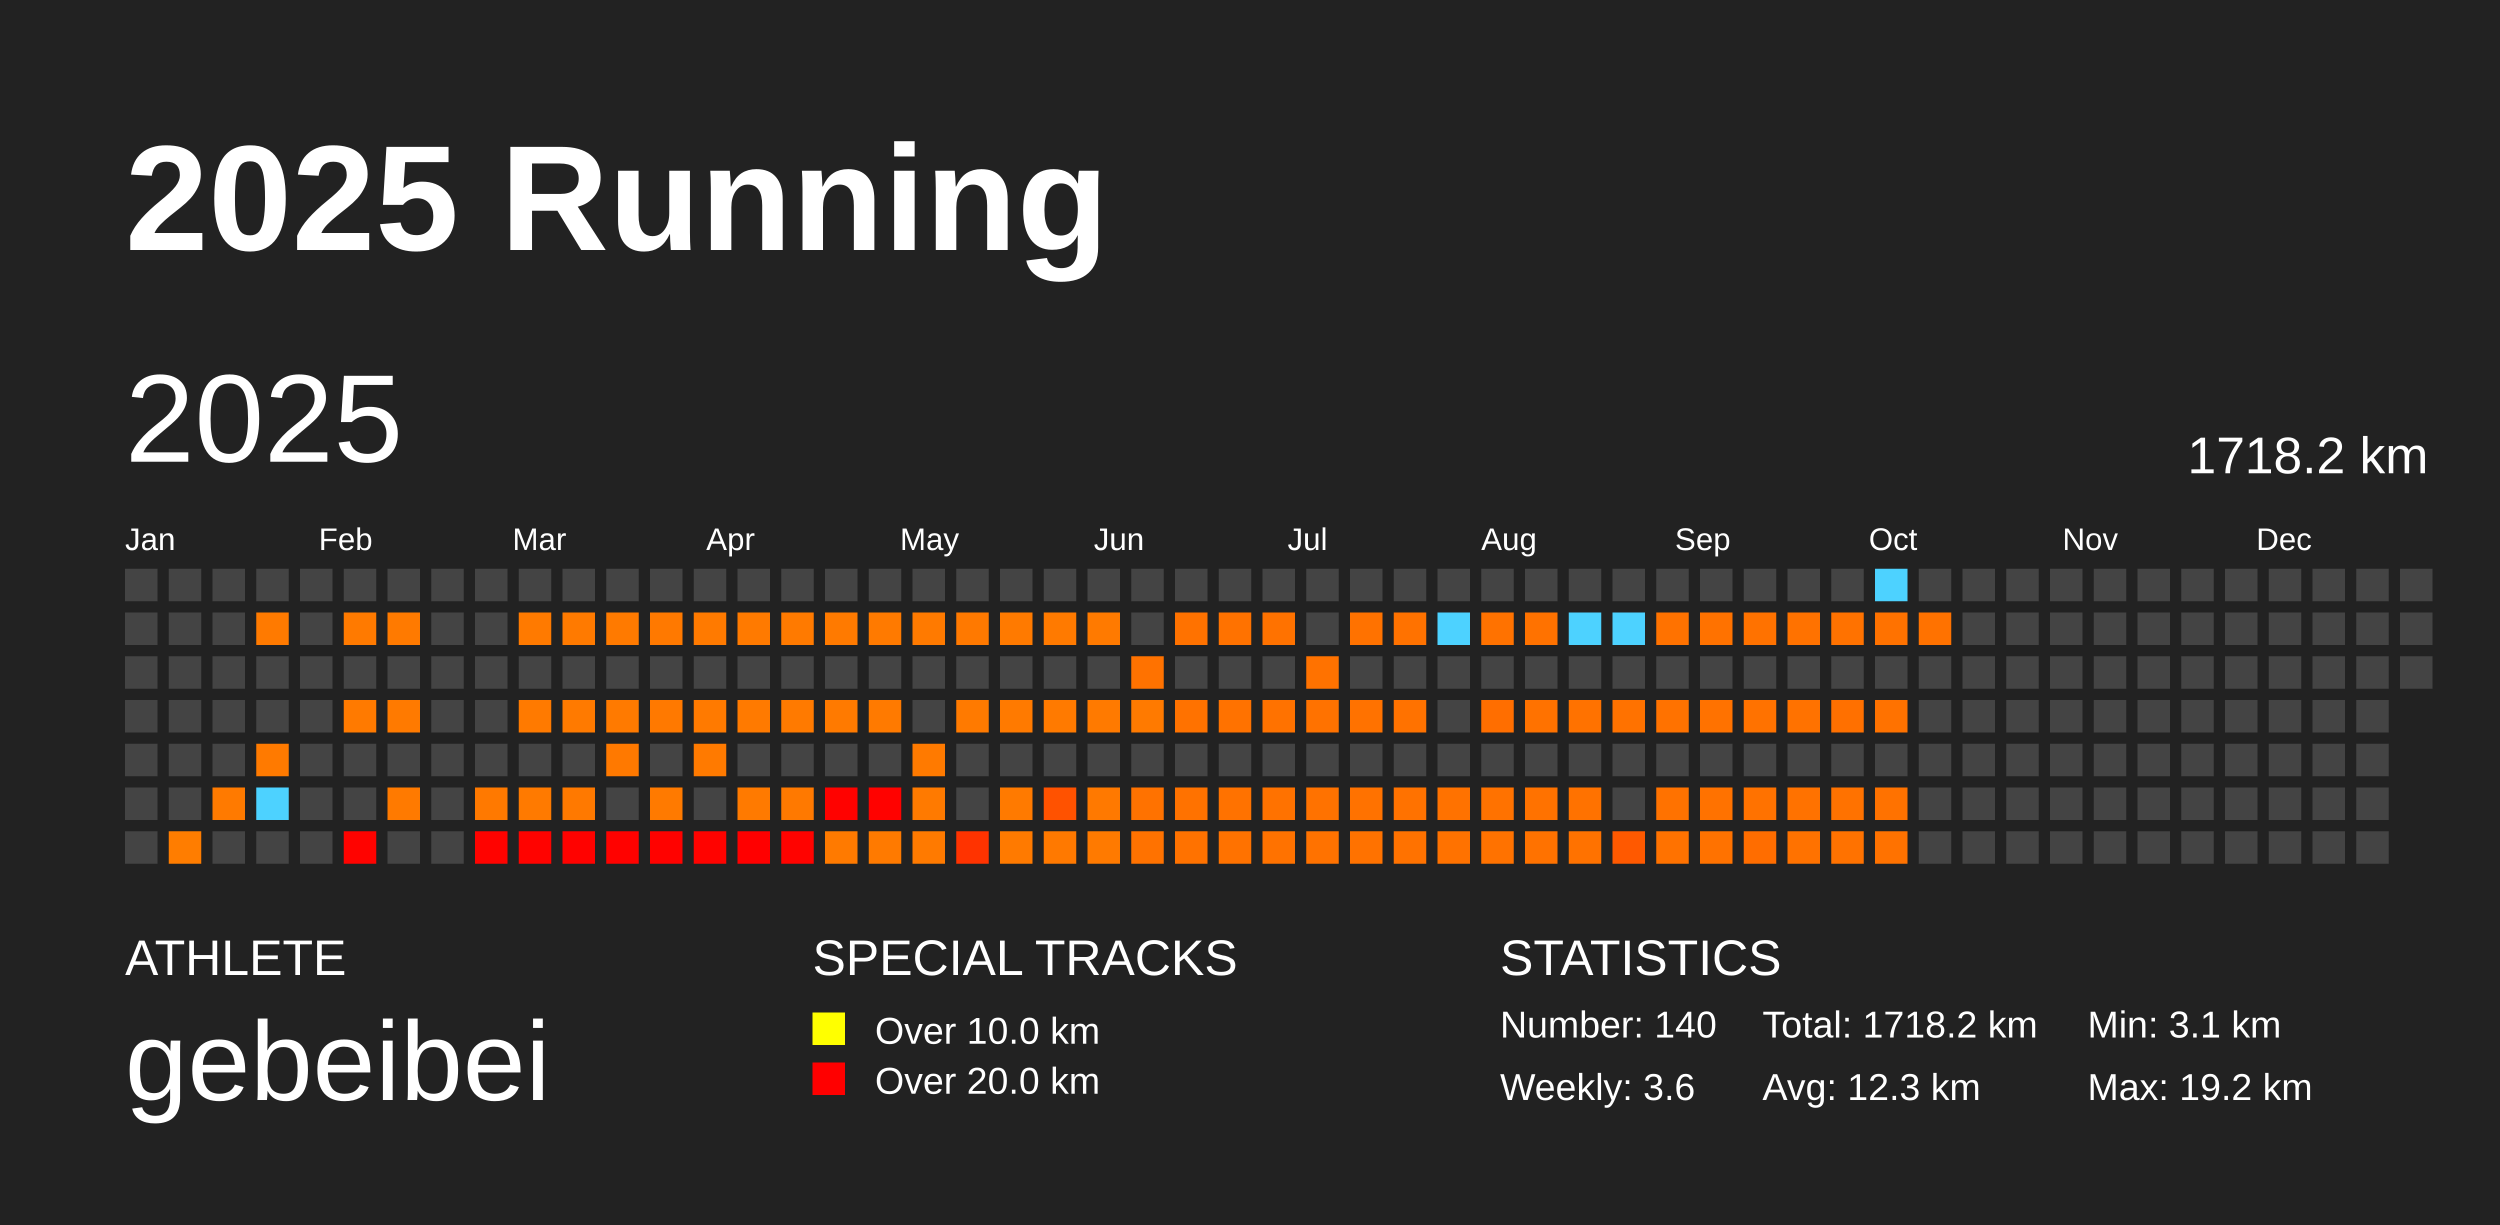
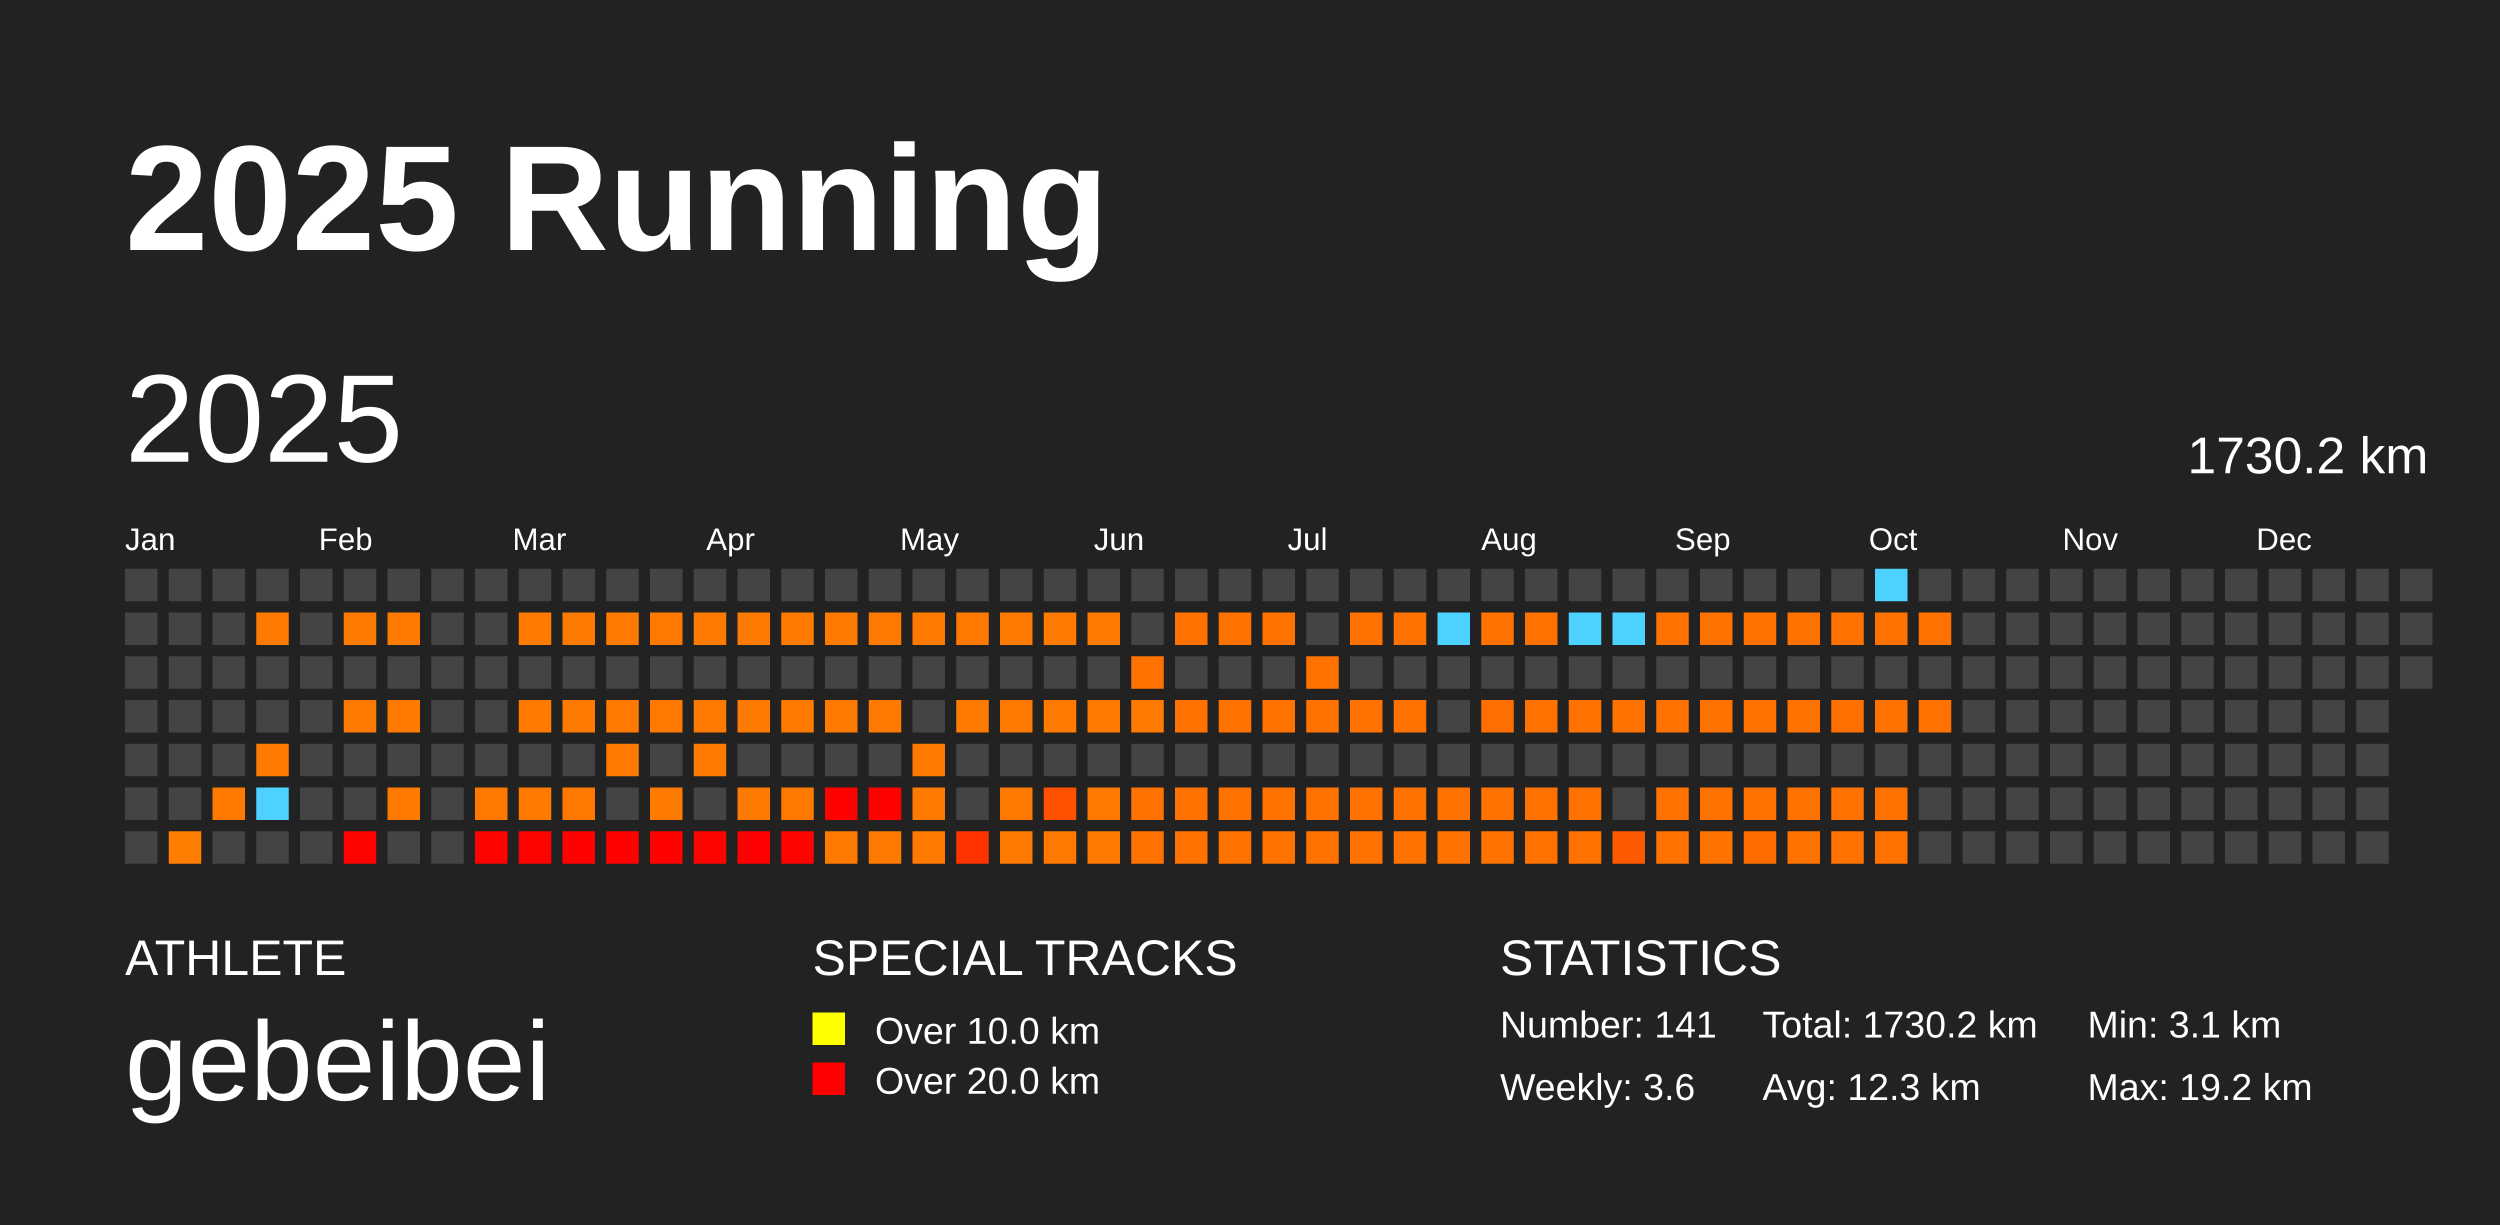
<svg xmlns="http://www.w3.org/2000/svg" baseProfile="full" height="98mm" version="1.1" viewBox="0,0,200,98" width="200mm">
  <defs />
  <rect fill="#222222" height="98" width="200" x="0" y="0" />
  <text fill="#FFFFFF" style="font-size:12px; font-family:Arial; font-weight:bold;" x="10" y="20">2025 Running</text>
  <text fill="#FFFFFF" style="font-size:4px; font-family:Arial" x="10" y="78">ATHLETE</text>
  <text fill="#FFFFFF" style="font-size:9px; font-family:Arial" x="10" y="88">gebeibei</text>
  <text fill="#FFFFFF" style="font-size:4px; font-family:Arial" x="65" y="78">SPECIAL TRACKS</text>
  <rect fill="yellow" height="2.6" width="2.6" x="65" y="81" />
  <text fill="#FFFFFF" style="font-size:3px; font-family:Arial" x="70" y="83.5">Over 10.0 km</text>
  <rect fill="red" height="2.6" width="2.6" x="65" y="85" />
  <text fill="#FFFFFF" style="font-size:3px; font-family:Arial" x="70" y="87.5">Over 20.0 km</text>
  <text fill="#FFFFFF" style="font-size:4px; font-family:Arial" x="120" y="78">STATISTICS</text>
-   <text fill="#FFFFFF" style="font-size:3px; font-family:Arial" x="120" y="83">Number: 140</text>
+   <text fill="#FFFFFF" style="font-size:3px; font-family:Arial" x="120" y="83">Number: 141</text>
  <text fill="#FFFFFF" style="font-size:3px; font-family:Arial" x="120" y="88">Weekly: 3.6</text>
-   <text fill="#FFFFFF" style="font-size:3px; font-family:Arial" x="141" y="83">Total: 1718.2 km</text>
+   <text fill="#FFFFFF" style="font-size:3px; font-family:Arial" x="141" y="83">Total: 1730.2 km</text>
  <text fill="#FFFFFF" style="font-size:3px; font-family:Arial" x="141" y="88">Avg: 12.3 km</text>
  <text fill="#FFFFFF" style="font-size:3px; font-family:Arial" x="167" y="83">Min: 3.1 km</text>
  <text fill="#FFFFFF" style="font-size:3px; font-family:Arial" x="167" y="88">Max: 19.2 km</text>
  <text dominant-baseline="hanging" fill="#FFFFFF" style="font-size:10.0px; font-family:Arial;" x="10" y="30">2025</text>
-   <text dominant-baseline="hanging" fill="#FFFFFF" style="font-size:4.125px; font-family:Arial;" x="175" y="35">1718.2 km</text>
+   <text dominant-baseline="hanging" fill="#FFFFFF" style="font-size:4.125px; font-family:Arial;" x="175" y="35">1730.2 km</text>
  <text fill="#FFFFFF" style="font-size:2.5px; font-family:Arial" x="10.0" y="44">Jan</text>
  <text fill="#FFFFFF" style="font-size:2.5px; font-family:Arial" x="25.5" y="44">Feb</text>
  <text fill="#FFFFFF" style="font-size:2.5px; font-family:Arial" x="41.0" y="44">Mar</text>
  <text fill="#FFFFFF" style="font-size:2.5px; font-family:Arial" x="56.5" y="44">Apr</text>
  <text fill="#FFFFFF" style="font-size:2.5px; font-family:Arial" x="72.0" y="44">May</text>
  <text fill="#FFFFFF" style="font-size:2.5px; font-family:Arial" x="87.5" y="44">Jun</text>
  <text fill="#FFFFFF" style="font-size:2.5px; font-family:Arial" x="103.0" y="44">Jul</text>
  <text fill="#FFFFFF" style="font-size:2.5px; font-family:Arial" x="118.5" y="44">Aug</text>
  <text fill="#FFFFFF" style="font-size:2.5px; font-family:Arial" x="134.0" y="44">Sep</text>
  <text fill="#FFFFFF" style="font-size:2.5px; font-family:Arial" x="149.5" y="44">Oct</text>
  <text fill="#FFFFFF" style="font-size:2.5px; font-family:Arial" x="165.0" y="44">Nov</text>
  <text fill="#FFFFFF" style="font-size:2.5px; font-family:Arial" x="180.5" y="44">Dec</text>
  <rect fill="#444444" height="2.6" width="2.6" x="10.0" y="45.5" />
  <rect fill="#444444" height="2.6" width="2.6" x="10.0" y="49.0" />
  <rect fill="#444444" height="2.6" width="2.6" x="10.0" y="52.5" />
  <rect fill="#444444" height="2.6" width="2.6" x="10.0" y="56.0" />
  <rect fill="#444444" height="2.6" width="2.6" x="10.0" y="59.5" />
  <rect fill="#444444" height="2.6" width="2.6" x="10.0" y="63.0" />
  <rect fill="#444444" height="2.6" width="2.6" x="10.0" y="66.5" />
  <rect fill="#444444" height="2.6" width="2.6" x="13.5" y="45.5" />
  <rect fill="#444444" height="2.6" width="2.6" x="13.5" y="49.0" />
  <rect fill="#444444" height="2.6" width="2.6" x="13.5" y="52.5" />
  <rect fill="#444444" height="2.6" width="2.6" x="13.5" y="56.0" />
  <rect fill="#444444" height="2.6" width="2.6" x="13.5" y="59.5" />
  <rect fill="#444444" height="2.6" width="2.6" x="13.5" y="63.0" />
  <rect fill="#ff7d00" height="2.6" width="2.6" x="13.5" y="66.5" />
  <rect fill="#444444" height="2.6" width="2.6" x="17.0" y="45.5" />
  <rect fill="#444444" height="2.6" width="2.6" x="17.0" y="49.0" />
  <rect fill="#444444" height="2.6" width="2.6" x="17.0" y="52.5" />
  <rect fill="#444444" height="2.6" width="2.6" x="17.0" y="56.0" />
  <rect fill="#444444" height="2.6" width="2.6" x="17.0" y="59.5" />
  <rect fill="#ff7a00" height="2.6" width="2.6" x="17.0" y="63.0" />
  <rect fill="#444444" height="2.6" width="2.6" x="17.0" y="66.5" />
  <rect fill="#444444" height="2.6" width="2.6" x="20.5" y="45.5" />
  <rect fill="#ff7a00" height="2.6" width="2.6" x="20.5" y="49.0" />
  <rect fill="#444444" height="2.6" width="2.6" x="20.5" y="52.5" />
  <rect fill="#444444" height="2.6" width="2.6" x="20.5" y="56.0" />
  <rect fill="#ff7a00" height="2.6" width="2.6" x="20.5" y="59.5" />
  <rect fill="#4dd2ff" height="2.6" width="2.6" x="20.5" y="63.0" />
  <rect fill="#444444" height="2.6" width="2.6" x="20.5" y="66.5" />
  <rect fill="#444444" height="2.6" width="2.6" x="24.0" y="45.5" />
  <rect fill="#444444" height="2.6" width="2.6" x="24.0" y="49.0" />
  <rect fill="#444444" height="2.6" width="2.6" x="24.0" y="52.5" />
  <rect fill="#444444" height="2.6" width="2.6" x="24.0" y="56.0" />
  <rect fill="#444444" height="2.6" width="2.6" x="24.0" y="59.5" />
  <rect fill="#444444" height="2.6" width="2.6" x="24.0" y="63.0" />
  <rect fill="#444444" height="2.6" width="2.6" x="24.0" y="66.5" />
  <rect fill="#444444" height="2.6" width="2.6" x="27.5" y="45.5" />
  <rect fill="#ff7a00" height="2.6" width="2.6" x="27.5" y="49.0" />
  <rect fill="#444444" height="2.6" width="2.6" x="27.5" y="52.5" />
  <rect fill="#ff7a00" height="2.6" width="2.6" x="27.5" y="56.0" />
  <rect fill="#444444" height="2.6" width="2.6" x="27.5" y="59.5" />
  <rect fill="#444444" height="2.6" width="2.6" x="27.5" y="63.0" />
  <rect fill="#ff0300" height="2.6" width="2.6" x="27.5" y="66.5" />
  <rect fill="#444444" height="2.6" width="2.6" x="31.0" y="45.5" />
  <rect fill="#ff7a00" height="2.6" width="2.6" x="31.0" y="49.0" />
  <rect fill="#444444" height="2.6" width="2.6" x="31.0" y="52.5" />
  <rect fill="#ff7a00" height="2.6" width="2.6" x="31.0" y="56.0" />
  <rect fill="#444444" height="2.6" width="2.6" x="31.0" y="59.5" />
  <rect fill="#ff7a00" height="2.6" width="2.6" x="31.0" y="63.0" />
  <rect fill="#444444" height="2.6" width="2.6" x="31.0" y="66.5" />
  <rect fill="#444444" height="2.6" width="2.6" x="34.5" y="45.5" />
  <rect fill="#444444" height="2.6" width="2.6" x="34.5" y="49.0" />
  <rect fill="#444444" height="2.6" width="2.6" x="34.5" y="52.5" />
  <rect fill="#444444" height="2.6" width="2.6" x="34.5" y="56.0" />
  <rect fill="#444444" height="2.6" width="2.6" x="34.5" y="59.5" />
  <rect fill="#444444" height="2.6" width="2.6" x="34.5" y="63.0" />
  <rect fill="#444444" height="2.6" width="2.6" x="34.5" y="66.5" />
  <rect fill="#444444" height="2.6" width="2.6" x="38.0" y="45.5" />
  <rect fill="#444444" height="2.6" width="2.6" x="38.0" y="49.0" />
  <rect fill="#444444" height="2.6" width="2.6" x="38.0" y="52.5" />
  <rect fill="#444444" height="2.6" width="2.6" x="38.0" y="56.0" />
  <rect fill="#444444" height="2.6" width="2.6" x="38.0" y="59.5" />
  <rect fill="#ff7900" height="2.6" width="2.6" x="38.0" y="63.0" />
  <rect fill="#ff0300" height="2.6" width="2.6" x="38.0" y="66.5" />
  <rect fill="#444444" height="2.6" width="2.6" x="41.5" y="45.5" />
  <rect fill="#ff7a00" height="2.6" width="2.6" x="41.5" y="49.0" />
  <rect fill="#444444" height="2.6" width="2.6" x="41.5" y="52.5" />
  <rect fill="#ff7a00" height="2.6" width="2.6" x="41.5" y="56.0" />
  <rect fill="#444444" height="2.6" width="2.6" x="41.5" y="59.5" />
  <rect fill="#ff7a00" height="2.6" width="2.6" x="41.5" y="63.0" />
  <rect fill="#ff0300" height="2.6" width="2.6" x="41.5" y="66.5" />
  <rect fill="#444444" height="2.6" width="2.6" x="45.0" y="45.5" />
  <rect fill="#ff7a00" height="2.6" width="2.6" x="45.0" y="49.0" />
  <rect fill="#444444" height="2.6" width="2.6" x="45.0" y="52.5" />
  <rect fill="#ff7a00" height="2.6" width="2.6" x="45.0" y="56.0" />
  <rect fill="#444444" height="2.6" width="2.6" x="45.0" y="59.5" />
  <rect fill="#ff7900" height="2.6" width="2.6" x="45.0" y="63.0" />
  <rect fill="#ff0200" height="2.6" width="2.6" x="45.0" y="66.5" />
  <rect fill="#444444" height="2.6" width="2.6" x="48.5" y="45.5" />
  <rect fill="#ff7a00" height="2.6" width="2.6" x="48.5" y="49.0" />
  <rect fill="#444444" height="2.6" width="2.6" x="48.5" y="52.5" />
  <rect fill="#ff7a00" height="2.6" width="2.6" x="48.5" y="56.0" />
  <rect fill="#ff7900" height="2.6" width="2.6" x="48.5" y="59.5" />
  <rect fill="#444444" height="2.6" width="2.6" x="48.5" y="63.0" />
  <rect fill="#ff0200" height="2.6" width="2.6" x="48.5" y="66.5" />
  <rect fill="#444444" height="2.6" width="2.6" x="52.0" y="45.5" />
  <rect fill="#ff7900" height="2.6" width="2.6" x="52.0" y="49.0" />
  <rect fill="#444444" height="2.6" width="2.6" x="52.0" y="52.5" />
  <rect fill="#ff7900" height="2.6" width="2.6" x="52.0" y="56.0" />
  <rect fill="#444444" height="2.6" width="2.6" x="52.0" y="59.5" />
  <rect fill="#ff7a00" height="2.6" width="2.6" x="52.0" y="63.0" />
  <rect fill="#ff0200" height="2.6" width="2.6" x="52.0" y="66.5" />
  <rect fill="#444444" height="2.6" width="2.6" x="55.5" y="45.5" />
  <rect fill="#ff7a00" height="2.6" width="2.6" x="55.5" y="49.0" />
  <rect fill="#444444" height="2.6" width="2.6" x="55.5" y="52.5" />
  <rect fill="#ff7a00" height="2.6" width="2.6" x="55.5" y="56.0" />
  <rect fill="#ff7a00" height="2.6" width="2.6" x="55.5" y="59.5" />
  <rect fill="#444444" height="2.6" width="2.6" x="55.5" y="63.0" />
  <rect fill="#ff0300" height="2.6" width="2.6" x="55.5" y="66.5" />
  <rect fill="#444444" height="2.6" width="2.6" x="59.0" y="45.5" />
  <rect fill="#ff7a00" height="2.6" width="2.6" x="59.0" y="49.0" />
  <rect fill="#444444" height="2.6" width="2.6" x="59.0" y="52.5" />
  <rect fill="#ff7a00" height="2.6" width="2.6" x="59.0" y="56.0" />
  <rect fill="#444444" height="2.6" width="2.6" x="59.0" y="59.5" />
  <rect fill="#ff7a00" height="2.6" width="2.6" x="59.0" y="63.0" />
  <rect fill="#ff0000" height="2.6" width="2.6" x="59.0" y="66.5" />
  <rect fill="#444444" height="2.6" width="2.6" x="62.5" y="45.5" />
  <rect fill="#ff7a00" height="2.6" width="2.6" x="62.5" y="49.0" />
  <rect fill="#444444" height="2.6" width="2.6" x="62.5" y="52.5" />
  <rect fill="#ff7a00" height="2.6" width="2.6" x="62.5" y="56.0" />
  <rect fill="#444444" height="2.6" width="2.6" x="62.5" y="59.5" />
  <rect fill="#ff7900" height="2.6" width="2.6" x="62.5" y="63.0" />
  <rect fill="#ff0300" height="2.6" width="2.6" x="62.5" y="66.5" />
  <rect fill="#444444" height="2.6" width="2.6" x="66.0" y="45.5" />
  <rect fill="#ff7a00" height="2.6" width="2.6" x="66.0" y="49.0" />
  <rect fill="#444444" height="2.6" width="2.6" x="66.0" y="52.5" />
  <rect fill="#ff7a00" height="2.6" width="2.6" x="66.0" y="56.0" />
  <rect fill="#444444" height="2.6" width="2.6" x="66.0" y="59.5" />
  <rect fill="#ff0200" height="2.6" width="2.6" x="66.0" y="63.0" />
  <rect fill="#ff7a00" height="2.6" width="2.6" x="66.0" y="66.5" />
  <rect fill="#444444" height="2.6" width="2.6" x="69.5" y="45.5" />
  <rect fill="#ff7a00" height="2.6" width="2.6" x="69.5" y="49.0" />
  <rect fill="#444444" height="2.6" width="2.6" x="69.5" y="52.5" />
  <rect fill="#ff7a00" height="2.6" width="2.6" x="69.5" y="56.0" />
  <rect fill="#444444" height="2.6" width="2.6" x="69.5" y="59.5" />
  <rect fill="#ff0200" height="2.6" width="2.6" x="69.5" y="63.0" />
  <rect fill="#ff7a00" height="2.6" width="2.6" x="69.5" y="66.5" />
  <rect fill="#444444" height="2.6" width="2.6" x="73.0" y="45.5" />
  <rect fill="#ff7a00" height="2.6" width="2.6" x="73.0" y="49.0" />
  <rect fill="#444444" height="2.6" width="2.6" x="73.0" y="52.5" />
  <rect fill="#444444" height="2.6" width="2.6" x="73.0" y="56.0" />
  <rect fill="#ff7a00" height="2.6" width="2.6" x="73.0" y="59.5" />
  <rect fill="#ff7a00" height="2.6" width="2.6" x="73.0" y="63.0" />
  <rect fill="#ff7a00" height="2.6" width="2.6" x="73.0" y="66.5" />
  <rect fill="#444444" height="2.6" width="2.6" x="76.5" y="45.5" />
  <rect fill="#ff7900" height="2.6" width="2.6" x="76.5" y="49.0" />
  <rect fill="#444444" height="2.6" width="2.6" x="76.5" y="52.5" />
  <rect fill="#ff7a00" height="2.6" width="2.6" x="76.5" y="56.0" />
  <rect fill="#444444" height="2.6" width="2.6" x="76.5" y="59.5" />
  <rect fill="#444444" height="2.6" width="2.6" x="76.5" y="63.0" />
  <rect fill="#ff3300" height="2.6" width="2.6" x="76.5" y="66.5" />
  <rect fill="#444444" height="2.6" width="2.6" x="80.0" y="45.5" />
  <rect fill="#ff7a00" height="2.6" width="2.6" x="80.0" y="49.0" />
  <rect fill="#444444" height="2.6" width="2.6" x="80.0" y="52.5" />
  <rect fill="#ff7a00" height="2.6" width="2.6" x="80.0" y="56.0" />
  <rect fill="#444444" height="2.6" width="2.6" x="80.0" y="59.5" />
  <rect fill="#ff7a00" height="2.6" width="2.6" x="80.0" y="63.0" />
  <rect fill="#ff7a00" height="2.6" width="2.6" x="80.0" y="66.5" />
  <rect fill="#444444" height="2.6" width="2.6" x="83.5" y="45.5" />
  <rect fill="#ff7a00" height="2.6" width="2.6" x="83.5" y="49.0" />
  <rect fill="#444444" height="2.6" width="2.6" x="83.5" y="52.5" />
  <rect fill="#ff7a00" height="2.6" width="2.6" x="83.5" y="56.0" />
  <rect fill="#444444" height="2.6" width="2.6" x="83.5" y="59.5" />
  <rect fill="#ff5200" height="2.6" width="2.6" x="83.5" y="63.0" />
  <rect fill="#ff7900" height="2.6" width="2.6" x="83.5" y="66.5" />
  <rect fill="#444444" height="2.6" width="2.6" x="87.0" y="45.5" />
  <rect fill="#ff7a00" height="2.6" width="2.6" x="87.0" y="49.0" />
  <rect fill="#444444" height="2.6" width="2.6" x="87.0" y="52.5" />
  <rect fill="#ff7a00" height="2.6" width="2.6" x="87.0" y="56.0" />
  <rect fill="#444444" height="2.6" width="2.6" x="87.0" y="59.5" />
  <rect fill="#ff7900" height="2.6" width="2.6" x="87.0" y="63.0" />
  <rect fill="#ff7a00" height="2.6" width="2.6" x="87.0" y="66.5" />
  <rect fill="#444444" height="2.6" width="2.6" x="90.5" y="45.5" />
  <rect fill="#444444" height="2.6" width="2.6" x="90.5" y="49.0" />
  <rect fill="#ff7200" height="2.6" width="2.6" x="90.5" y="52.5" />
  <rect fill="#ff7a00" height="2.6" width="2.6" x="90.5" y="56.0" />
  <rect fill="#444444" height="2.6" width="2.6" x="90.5" y="59.5" />
  <rect fill="#ff7200" height="2.6" width="2.6" x="90.5" y="63.0" />
  <rect fill="#ff7200" height="2.6" width="2.6" x="90.5" y="66.5" />
  <rect fill="#444444" height="2.6" width="2.6" x="94.0" y="45.5" />
  <rect fill="#ff7200" height="2.6" width="2.6" x="94.0" y="49.0" />
  <rect fill="#444444" height="2.6" width="2.6" x="94.0" y="52.5" />
  <rect fill="#ff7200" height="2.6" width="2.6" x="94.0" y="56.0" />
  <rect fill="#444444" height="2.6" width="2.6" x="94.0" y="59.5" />
  <rect fill="#ff7200" height="2.6" width="2.6" x="94.0" y="63.0" />
  <rect fill="#ff7200" height="2.6" width="2.6" x="94.0" y="66.5" />
  <rect fill="#444444" height="2.6" width="2.6" x="97.5" y="45.5" />
  <rect fill="#ff7200" height="2.6" width="2.6" x="97.5" y="49.0" />
  <rect fill="#444444" height="2.6" width="2.6" x="97.5" y="52.5" />
  <rect fill="#ff7200" height="2.6" width="2.6" x="97.5" y="56.0" />
  <rect fill="#444444" height="2.6" width="2.6" x="97.5" y="59.5" />
  <rect fill="#ff7200" height="2.6" width="2.6" x="97.5" y="63.0" />
  <rect fill="#ff7200" height="2.6" width="2.6" x="97.5" y="66.5" />
  <rect fill="#444444" height="2.6" width="2.6" x="101.0" y="45.5" />
  <rect fill="#ff7200" height="2.6" width="2.6" x="101.0" y="49.0" />
  <rect fill="#444444" height="2.6" width="2.6" x="101.0" y="52.5" />
  <rect fill="#ff7200" height="2.6" width="2.6" x="101.0" y="56.0" />
  <rect fill="#444444" height="2.6" width="2.6" x="101.0" y="59.5" />
  <rect fill="#ff7200" height="2.6" width="2.6" x="101.0" y="63.0" />
  <rect fill="#ff7200" height="2.6" width="2.6" x="101.0" y="66.5" />
  <rect fill="#444444" height="2.6" width="2.6" x="104.5" y="45.5" />
  <rect fill="#444444" height="2.6" width="2.6" x="104.5" y="49.0" />
  <rect fill="#ff7200" height="2.6" width="2.6" x="104.5" y="52.5" />
  <rect fill="#ff7200" height="2.6" width="2.6" x="104.5" y="56.0" />
  <rect fill="#444444" height="2.6" width="2.6" x="104.5" y="59.5" />
  <rect fill="#ff7200" height="2.6" width="2.6" x="104.5" y="63.0" />
  <rect fill="#ff7200" height="2.6" width="2.6" x="104.5" y="66.5" />
  <rect fill="#444444" height="2.6" width="2.6" x="108.0" y="45.5" />
  <rect fill="#ff7200" height="2.6" width="2.6" x="108.0" y="49.0" />
  <rect fill="#444444" height="2.6" width="2.6" x="108.0" y="52.5" />
  <rect fill="#ff7200" height="2.6" width="2.6" x="108.0" y="56.0" />
  <rect fill="#444444" height="2.6" width="2.6" x="108.0" y="59.5" />
  <rect fill="#ff7200" height="2.6" width="2.6" x="108.0" y="63.0" />
  <rect fill="#ff7200" height="2.6" width="2.6" x="108.0" y="66.5" />
  <rect fill="#444444" height="2.6" width="2.6" x="111.5" y="45.5" />
  <rect fill="#ff7200" height="2.6" width="2.6" x="111.5" y="49.0" />
  <rect fill="#444444" height="2.6" width="2.6" x="111.5" y="52.5" />
  <rect fill="#ff7200" height="2.6" width="2.6" x="111.5" y="56.0" />
  <rect fill="#444444" height="2.6" width="2.6" x="111.5" y="59.5" />
  <rect fill="#ff7200" height="2.6" width="2.6" x="111.5" y="63.0" />
  <rect fill="#ff7200" height="2.6" width="2.6" x="111.5" y="66.5" />
  <rect fill="#444444" height="2.6" width="2.6" x="115.0" y="45.5" />
  <rect fill="#4dd2ff" height="2.6" width="2.6" x="115.0" y="49.0" />
  <rect fill="#444444" height="2.6" width="2.6" x="115.0" y="52.5" />
  <rect fill="#444444" height="2.6" width="2.6" x="115.0" y="56.0" />
  <rect fill="#444444" height="2.6" width="2.6" x="115.0" y="59.5" />
  <rect fill="#ff7200" height="2.6" width="2.6" x="115.0" y="63.0" />
  <rect fill="#ff7200" height="2.6" width="2.6" x="115.0" y="66.5" />
  <rect fill="#444444" height="2.6" width="2.6" x="118.5" y="45.5" />
  <rect fill="#ff7200" height="2.6" width="2.6" x="118.5" y="49.0" />
  <rect fill="#444444" height="2.6" width="2.6" x="118.5" y="52.5" />
  <rect fill="#ff6e00" height="2.6" width="2.6" x="118.5" y="56.0" />
  <rect fill="#444444" height="2.6" width="2.6" x="118.5" y="59.5" />
  <rect fill="#ff7200" height="2.6" width="2.6" x="118.5" y="63.0" />
  <rect fill="#ff7200" height="2.6" width="2.6" x="118.5" y="66.5" />
  <rect fill="#444444" height="2.6" width="2.6" x="122.0" y="45.5" />
  <rect fill="#ff7200" height="2.6" width="2.6" x="122.0" y="49.0" />
  <rect fill="#444444" height="2.6" width="2.6" x="122.0" y="52.5" />
  <rect fill="#ff7200" height="2.6" width="2.6" x="122.0" y="56.0" />
  <rect fill="#444444" height="2.6" width="2.6" x="122.0" y="59.5" />
  <rect fill="#ff7200" height="2.6" width="2.6" x="122.0" y="63.0" />
  <rect fill="#ff7200" height="2.6" width="2.6" x="122.0" y="66.5" />
  <rect fill="#444444" height="2.6" width="2.6" x="125.5" y="45.5" />
  <rect fill="#4dd2ff" height="2.6" width="2.6" x="125.5" y="49.0" />
  <rect fill="#444444" height="2.6" width="2.6" x="125.5" y="52.5" />
  <rect fill="#ff7200" height="2.6" width="2.6" x="125.5" y="56.0" />
  <rect fill="#444444" height="2.6" width="2.6" x="125.5" y="59.5" />
  <rect fill="#ff7200" height="2.6" width="2.6" x="125.5" y="63.0" />
  <rect fill="#ff7200" height="2.6" width="2.6" x="125.5" y="66.5" />
  <rect fill="#444444" height="2.6" width="2.6" x="129.0" y="45.5" />
  <rect fill="#4dd2ff" height="2.6" width="2.6" x="129.0" y="49.0" />
  <rect fill="#444444" height="2.6" width="2.6" x="129.0" y="52.5" />
  <rect fill="#ff7200" height="2.6" width="2.6" x="129.0" y="56.0" />
  <rect fill="#444444" height="2.6" width="2.6" x="129.0" y="59.5" />
  <rect fill="#444444" height="2.6" width="2.6" x="129.0" y="63.0" />
  <rect fill="#ff5900" height="2.6" width="2.6" x="129.0" y="66.5" />
  <rect fill="#444444" height="2.6" width="2.6" x="132.5" y="45.5" />
  <rect fill="#ff7200" height="2.6" width="2.6" x="132.5" y="49.0" />
  <rect fill="#444444" height="2.6" width="2.6" x="132.5" y="52.5" />
  <rect fill="#ff7200" height="2.6" width="2.6" x="132.5" y="56.0" />
  <rect fill="#444444" height="2.6" width="2.6" x="132.5" y="59.5" />
  <rect fill="#ff7200" height="2.6" width="2.6" x="132.5" y="63.0" />
  <rect fill="#ff7200" height="2.6" width="2.6" x="132.5" y="66.5" />
  <rect fill="#444444" height="2.6" width="2.6" x="136.0" y="45.5" />
  <rect fill="#ff7200" height="2.6" width="2.6" x="136.0" y="49.0" />
  <rect fill="#444444" height="2.6" width="2.6" x="136.0" y="52.5" />
  <rect fill="#ff7200" height="2.6" width="2.6" x="136.0" y="56.0" />
  <rect fill="#444444" height="2.6" width="2.6" x="136.0" y="59.5" />
  <rect fill="#ff7200" height="2.6" width="2.6" x="136.0" y="63.0" />
  <rect fill="#ff7200" height="2.6" width="2.6" x="136.0" y="66.5" />
  <rect fill="#444444" height="2.6" width="2.6" x="139.5" y="45.5" />
  <rect fill="#ff7200" height="2.6" width="2.6" x="139.5" y="49.0" />
  <rect fill="#444444" height="2.6" width="2.6" x="139.5" y="52.5" />
  <rect fill="#ff7200" height="2.6" width="2.6" x="139.5" y="56.0" />
  <rect fill="#444444" height="2.6" width="2.6" x="139.5" y="59.5" />
  <rect fill="#ff7200" height="2.6" width="2.6" x="139.5" y="63.0" />
  <rect fill="#ff6d00" height="2.6" width="2.6" x="139.5" y="66.5" />
  <rect fill="#444444" height="2.6" width="2.6" x="143.0" y="45.5" />
  <rect fill="#ff7200" height="2.6" width="2.6" x="143.0" y="49.0" />
  <rect fill="#444444" height="2.6" width="2.6" x="143.0" y="52.5" />
  <rect fill="#ff7200" height="2.6" width="2.6" x="143.0" y="56.0" />
  <rect fill="#444444" height="2.6" width="2.6" x="143.0" y="59.5" />
  <rect fill="#ff7200" height="2.6" width="2.6" x="143.0" y="63.0" />
  <rect fill="#ff7200" height="2.6" width="2.6" x="143.0" y="66.5" />
  <rect fill="#444444" height="2.6" width="2.6" x="146.5" y="45.5" />
  <rect fill="#ff7200" height="2.6" width="2.6" x="146.5" y="49.0" />
  <rect fill="#444444" height="2.6" width="2.6" x="146.5" y="52.5" />
  <rect fill="#ff7000" height="2.6" width="2.6" x="146.5" y="56.0" />
  <rect fill="#444444" height="2.6" width="2.6" x="146.5" y="59.5" />
  <rect fill="#ff7200" height="2.6" width="2.6" x="146.5" y="63.0" />
  <rect fill="#ff7200" height="2.6" width="2.6" x="146.5" y="66.5" />
  <rect fill="#4dd2ff" height="2.6" width="2.6" x="150.0" y="45.5" />
  <rect fill="#ff7200" height="2.6" width="2.6" x="150.0" y="49.0" />
  <rect fill="#444444" height="2.6" width="2.6" x="150.0" y="52.5" />
  <rect fill="#ff7200" height="2.6" width="2.6" x="150.0" y="56.0" />
  <rect fill="#444444" height="2.6" width="2.6" x="150.0" y="59.5" />
  <rect fill="#ff7200" height="2.6" width="2.6" x="150.0" y="63.0" />
  <rect fill="#ff7200" height="2.6" width="2.6" x="150.0" y="66.5" />
  <rect fill="#444444" height="2.6" width="2.6" x="153.5" y="45.5" />
  <rect fill="#ff7200" height="2.6" width="2.6" x="153.5" y="49.0" />
  <rect fill="#444444" height="2.6" width="2.6" x="153.5" y="52.5" />
-   <rect fill="#444444" height="2.6" width="2.6" x="153.5" y="56.0" />
+   <rect fill="#ff7200" height="2.6" width="2.6" x="153.5" y="56.0" />
  <rect fill="#444444" height="2.6" width="2.6" x="153.5" y="59.5" />
  <rect fill="#444444" height="2.6" width="2.6" x="153.5" y="63.0" />
  <rect fill="#444444" height="2.6" width="2.6" x="153.5" y="66.5" />
  <rect fill="#444444" height="2.6" width="2.6" x="157.0" y="45.5" />
  <rect fill="#444444" height="2.6" width="2.6" x="157.0" y="49.0" />
  <rect fill="#444444" height="2.6" width="2.6" x="157.0" y="52.5" />
  <rect fill="#444444" height="2.6" width="2.6" x="157.0" y="56.0" />
  <rect fill="#444444" height="2.6" width="2.6" x="157.0" y="59.5" />
  <rect fill="#444444" height="2.6" width="2.6" x="157.0" y="63.0" />
  <rect fill="#444444" height="2.6" width="2.6" x="157.0" y="66.5" />
  <rect fill="#444444" height="2.6" width="2.6" x="160.5" y="45.5" />
  <rect fill="#444444" height="2.6" width="2.6" x="160.5" y="49.0" />
  <rect fill="#444444" height="2.6" width="2.6" x="160.5" y="52.5" />
  <rect fill="#444444" height="2.6" width="2.6" x="160.5" y="56.0" />
  <rect fill="#444444" height="2.6" width="2.6" x="160.5" y="59.5" />
  <rect fill="#444444" height="2.6" width="2.6" x="160.5" y="63.0" />
  <rect fill="#444444" height="2.6" width="2.6" x="160.5" y="66.5" />
  <rect fill="#444444" height="2.6" width="2.6" x="164.0" y="45.5" />
  <rect fill="#444444" height="2.6" width="2.6" x="164.0" y="49.0" />
  <rect fill="#444444" height="2.6" width="2.6" x="164.0" y="52.5" />
  <rect fill="#444444" height="2.6" width="2.6" x="164.0" y="56.0" />
  <rect fill="#444444" height="2.6" width="2.6" x="164.0" y="59.5" />
  <rect fill="#444444" height="2.6" width="2.6" x="164.0" y="63.0" />
  <rect fill="#444444" height="2.6" width="2.6" x="164.0" y="66.5" />
  <rect fill="#444444" height="2.6" width="2.6" x="167.5" y="45.5" />
  <rect fill="#444444" height="2.6" width="2.6" x="167.5" y="49.0" />
  <rect fill="#444444" height="2.6" width="2.6" x="167.5" y="52.5" />
  <rect fill="#444444" height="2.6" width="2.6" x="167.5" y="56.0" />
  <rect fill="#444444" height="2.6" width="2.6" x="167.5" y="59.5" />
  <rect fill="#444444" height="2.6" width="2.6" x="167.5" y="63.0" />
  <rect fill="#444444" height="2.6" width="2.6" x="167.5" y="66.5" />
  <rect fill="#444444" height="2.6" width="2.6" x="171.0" y="45.5" />
  <rect fill="#444444" height="2.6" width="2.6" x="171.0" y="49.0" />
  <rect fill="#444444" height="2.6" width="2.6" x="171.0" y="52.5" />
  <rect fill="#444444" height="2.6" width="2.6" x="171.0" y="56.0" />
  <rect fill="#444444" height="2.6" width="2.6" x="171.0" y="59.5" />
  <rect fill="#444444" height="2.6" width="2.6" x="171.0" y="63.0" />
  <rect fill="#444444" height="2.6" width="2.6" x="171.0" y="66.5" />
  <rect fill="#444444" height="2.6" width="2.6" x="174.5" y="45.5" />
  <rect fill="#444444" height="2.6" width="2.6" x="174.5" y="49.0" />
  <rect fill="#444444" height="2.6" width="2.6" x="174.5" y="52.5" />
  <rect fill="#444444" height="2.6" width="2.6" x="174.5" y="56.0" />
  <rect fill="#444444" height="2.6" width="2.6" x="174.5" y="59.5" />
  <rect fill="#444444" height="2.6" width="2.6" x="174.5" y="63.0" />
  <rect fill="#444444" height="2.6" width="2.6" x="174.5" y="66.5" />
  <rect fill="#444444" height="2.6" width="2.6" x="178.0" y="45.5" />
  <rect fill="#444444" height="2.6" width="2.6" x="178.0" y="49.0" />
  <rect fill="#444444" height="2.6" width="2.6" x="178.0" y="52.5" />
  <rect fill="#444444" height="2.6" width="2.6" x="178.0" y="56.0" />
  <rect fill="#444444" height="2.6" width="2.6" x="178.0" y="59.5" />
  <rect fill="#444444" height="2.6" width="2.6" x="178.0" y="63.0" />
  <rect fill="#444444" height="2.6" width="2.6" x="178.0" y="66.5" />
  <rect fill="#444444" height="2.6" width="2.6" x="181.5" y="45.5" />
  <rect fill="#444444" height="2.6" width="2.6" x="181.5" y="49.0" />
  <rect fill="#444444" height="2.6" width="2.6" x="181.5" y="52.5" />
  <rect fill="#444444" height="2.6" width="2.6" x="181.5" y="56.0" />
  <rect fill="#444444" height="2.6" width="2.6" x="181.5" y="59.5" />
  <rect fill="#444444" height="2.6" width="2.6" x="181.5" y="63.0" />
  <rect fill="#444444" height="2.6" width="2.6" x="181.5" y="66.5" />
  <rect fill="#444444" height="2.6" width="2.6" x="185.0" y="45.5" />
  <rect fill="#444444" height="2.6" width="2.6" x="185.0" y="49.0" />
  <rect fill="#444444" height="2.6" width="2.6" x="185.0" y="52.5" />
  <rect fill="#444444" height="2.6" width="2.6" x="185.0" y="56.0" />
  <rect fill="#444444" height="2.6" width="2.6" x="185.0" y="59.5" />
  <rect fill="#444444" height="2.6" width="2.6" x="185.0" y="63.0" />
  <rect fill="#444444" height="2.6" width="2.6" x="185.0" y="66.5" />
  <rect fill="#444444" height="2.6" width="2.6" x="188.5" y="45.5" />
  <rect fill="#444444" height="2.6" width="2.6" x="188.5" y="49.0" />
  <rect fill="#444444" height="2.6" width="2.6" x="188.5" y="52.5" />
  <rect fill="#444444" height="2.6" width="2.6" x="188.5" y="56.0" />
  <rect fill="#444444" height="2.6" width="2.6" x="188.5" y="59.5" />
  <rect fill="#444444" height="2.6" width="2.6" x="188.5" y="63.0" />
  <rect fill="#444444" height="2.6" width="2.6" x="188.5" y="66.5" />
  <rect fill="#444444" height="2.6" width="2.6" x="192.0" y="45.5" />
  <rect fill="#444444" height="2.6" width="2.6" x="192.0" y="49.0" />
  <rect fill="#444444" height="2.6" width="2.6" x="192.0" y="52.5" />
</svg>
